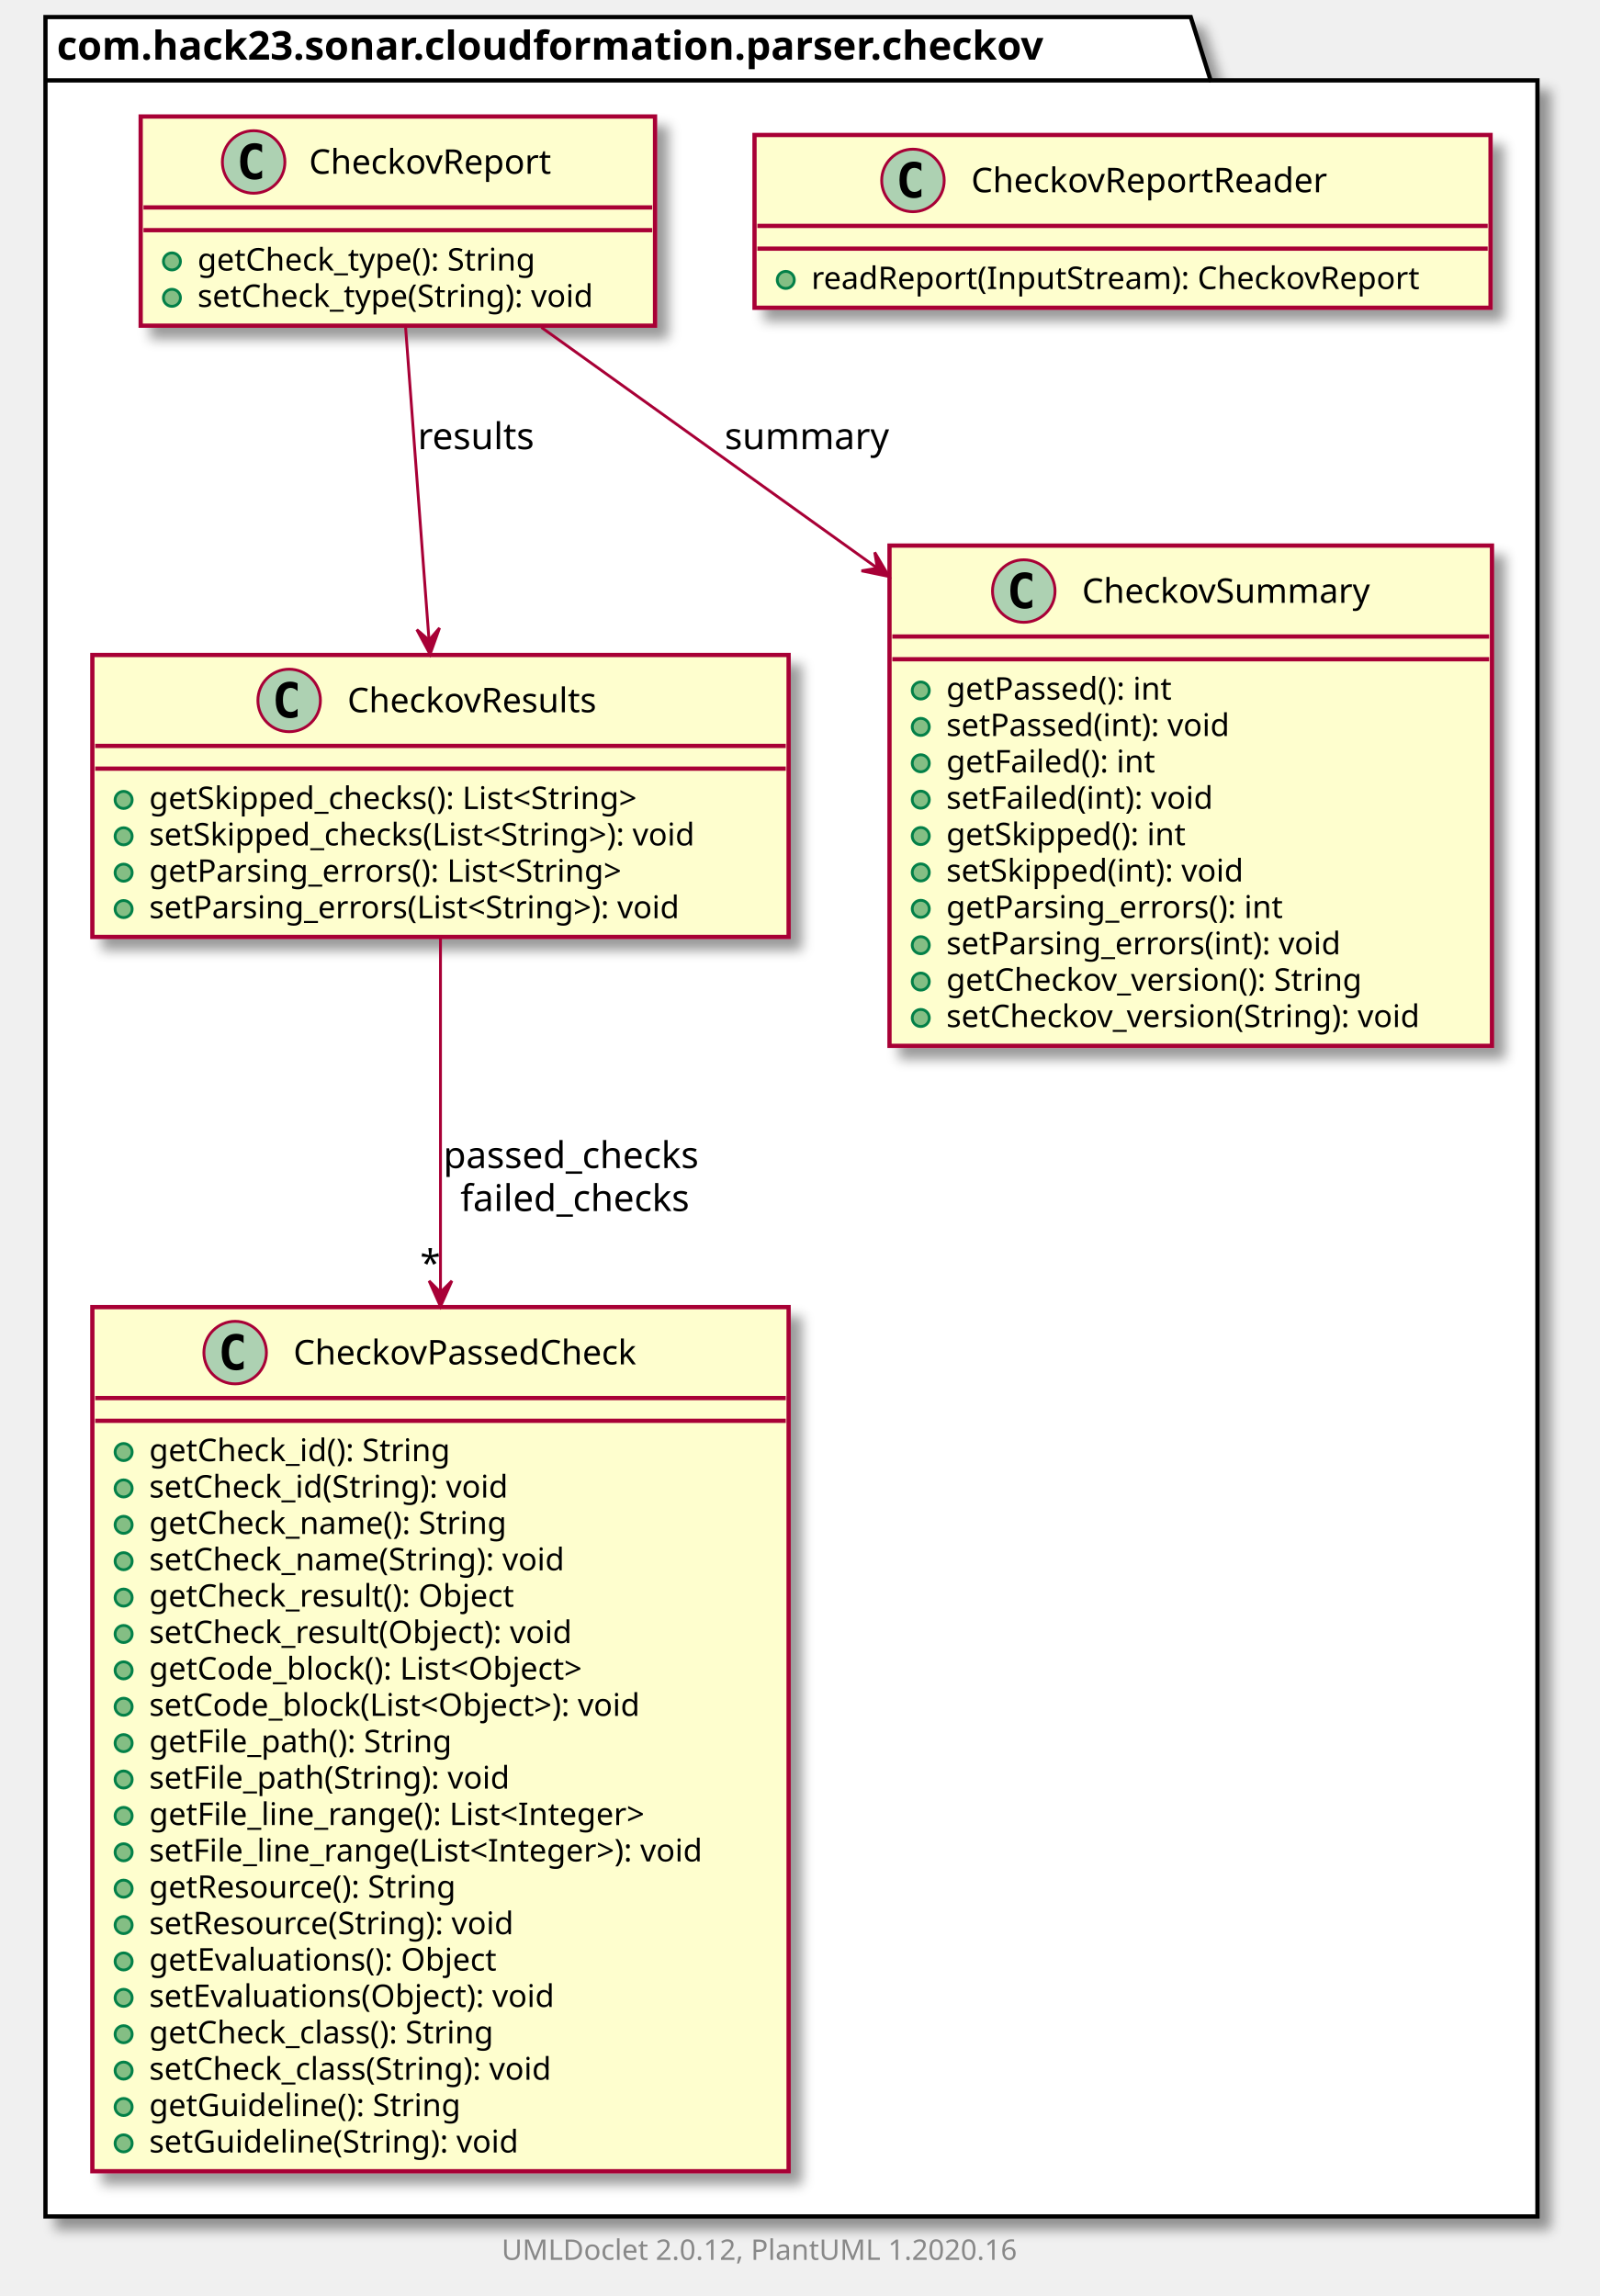
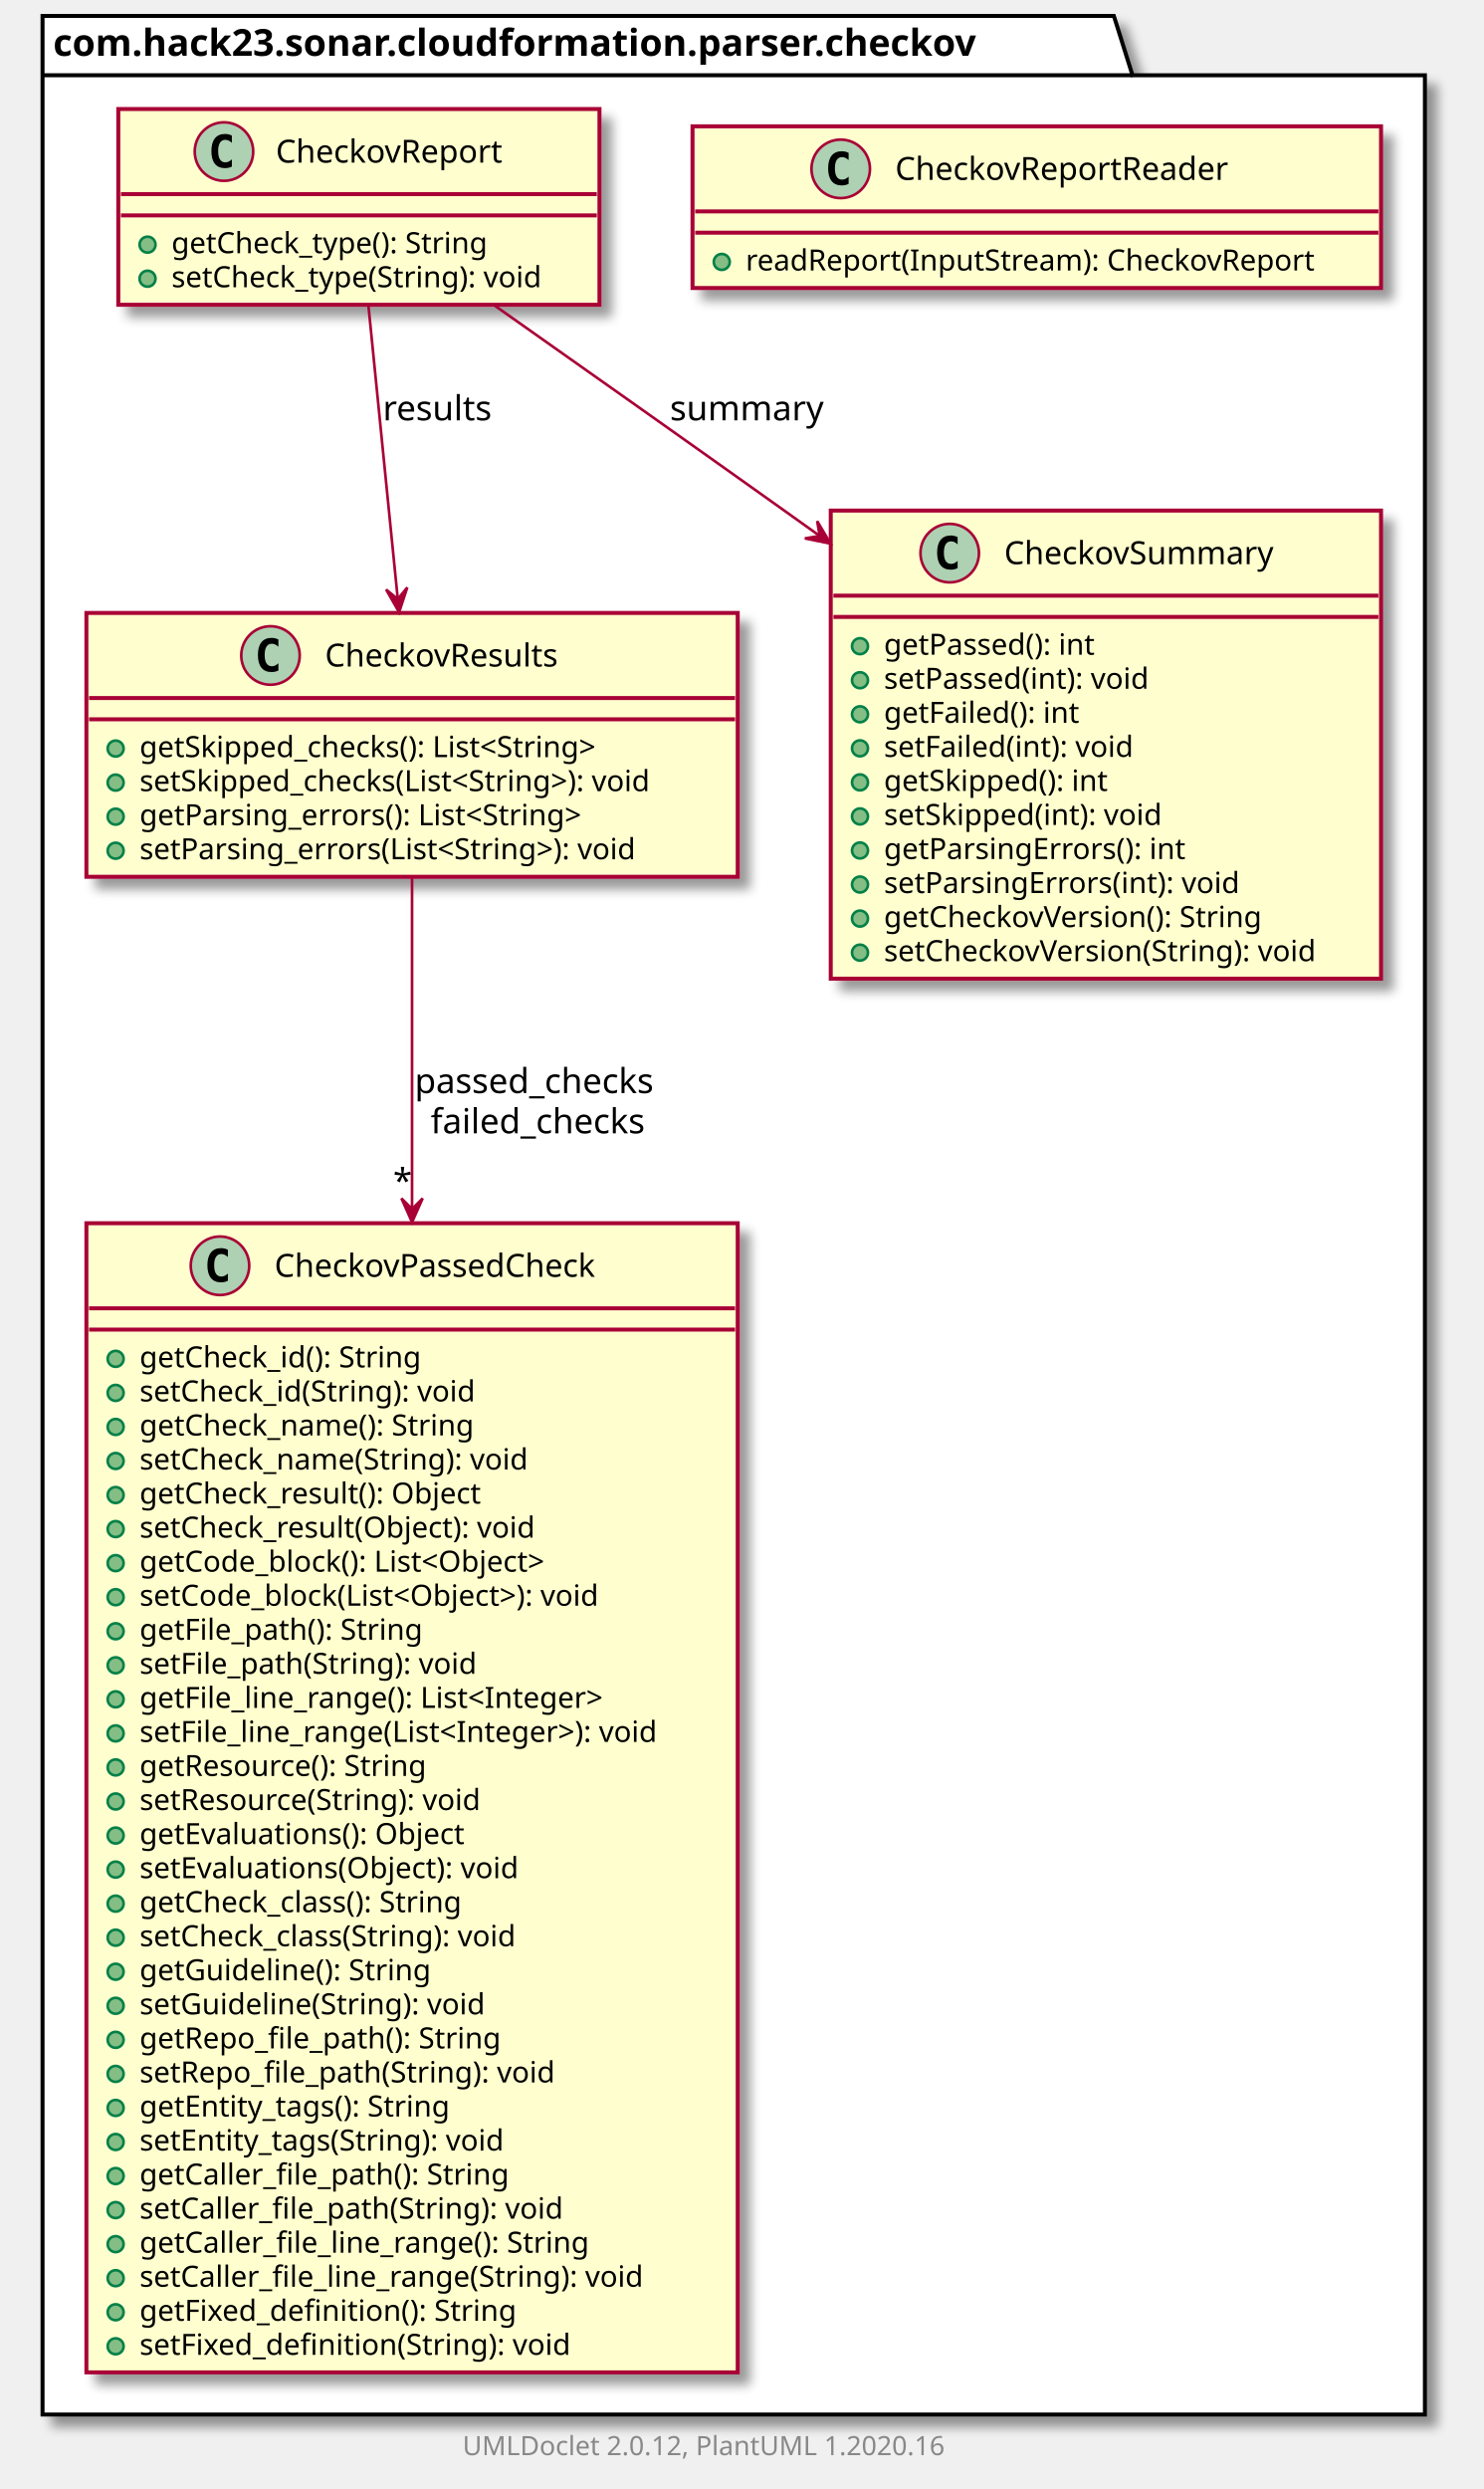
- <svg xmlns="http://www.w3.org/2000/svg" xmlns:xlink="http://www.w3.org/1999/xlink" contentScriptType="application/ecmascript" contentStyleType="text/css" height="808px" preserveAspectRatio="none" style="width:563px;height:808px;" version="1.1" viewBox="0 0 563 808" width="563px" zoomAndPan="magnify">
+ <svg xmlns="http://www.w3.org/2000/svg" xmlns:xlink="http://www.w3.org/1999/xlink" contentScriptType="application/ecmascript" contentStyleType="text/css" height="936px" preserveAspectRatio="none" style="width:558px;height:936px;" version="1.1" viewBox="0 0 558 936" width="558px" zoomAndPan="magnify">
  <defs>
-     <filter height="300%" id="fb157k5ju9llj" width="300%" x="-1" y="-1">
+     <filter height="300%" id="f147oajjcn2xkz" width="300%" x="-1" y="-1">
      <feGaussianBlur result="blurOut" stdDeviation="2.0" />
      <feColorMatrix in="blurOut" result="blurOut2" type="matrix" values="0 0 0 0 0 0 0 0 0 0 0 0 0 0 0 0 0 0 .4 0" />
      <feOffset dx="4.0" dy="4.0" in="blurOut2" result="blurOut3" />
      <feBlend in="SourceGraphic" in2="blurOut3" mode="normal" />
    </filter>
  </defs>
  <g>
-     <polygon fill="#FFFFFF" filter="url(#fb157k5ju9llj)" points="16,6,419,6,426,28.297,541,28.297,541,780,16,780,16,6" style="stroke: #000000; stroke-width: 1.5;" />
+     <polygon fill="#FFFFFF" filter="url(#f147oajjcn2xkz)" points="16,6,419,6,426,28.297,536,28.297,536,908,16,908,16,6" style="stroke: #000000; stroke-width: 1.5;" />
    <line style="stroke: #000000; stroke-width: 1.5;" x1="16" x2="426" y1="28.297" y2="28.297" />
    <text fill="#000000" font-family="sans-serif" font-size="14" font-weight="bold" lengthAdjust="spacingAndGlyphs" textLength="397" x="20" y="20.995">com.hack23.sonar.cloudformation.parser.checkov</text>
    <a href="CheckovReportReader.html" target="_top" title="CheckovReportReader.html" xlink:actuate="onRequest" xlink:href="CheckovReportReader.html" xlink:show="new" xlink:title="CheckovReportReader.html" xlink:type="simple">
-       <rect codeLine="3" fill="#FEFECE" filter="url(#fb157k5ju9llj)" height="60.805" id="com.hack23.sonar.cloudformation.parser.checkov.CheckovReportReader" style="stroke: #A80036; stroke-width: 1.5;" width="259" x="265.5" y="47.5" />
-       <ellipse cx="321.25" cy="63.5" fill="#ADD1B2" rx="11" ry="11" style="stroke: #A80036; stroke-width: 1.0;" />
-       <path d="M324.219,69.141 Q323.641,69.438 323,69.578 Q322.359,69.734 321.656,69.734 Q319.156,69.734 317.828,68.094 Q316.516,66.438 316.516,63.312 Q316.516,60.188 317.828,58.531 Q319.156,56.875 321.656,56.875 Q322.359,56.875 323,57.031 Q323.656,57.188 324.219,57.484 L324.219,60.203 Q323.594,59.625 323,59.359 Q322.406,59.078 321.781,59.078 Q320.438,59.078 319.75,60.156 Q319.062,61.219 319.062,63.312 Q319.062,65.406 319.75,66.484 Q320.438,67.547 321.781,67.547 Q322.406,67.547 323,67.281 Q323.594,67 324.219,66.422 L324.219,69.141 Z " />
-       <text fill="#000000" font-family="sans-serif" font-size="12" lengthAdjust="spacingAndGlyphs" textLength="139" x="341.75" y="67.654">CheckovReportReader</text>
-       <line style="stroke: #A80036; stroke-width: 1.5;" x1="266.5" x2="523.5" y1="79.5" y2="79.5" />
-       <line style="stroke: #A80036; stroke-width: 1.5;" x1="266.5" x2="523.5" y1="87.5" y2="87.5" />
-       <ellipse cx="276.5" cy="98.5" fill="#84BE84" rx="3" ry="3" style="stroke: #038048; stroke-width: 1.0;" />
-       <text fill="#000000" font-family="sans-serif" font-size="11" lengthAdjust="spacingAndGlyphs" textLength="233" x="285.5" y="101.71">readReport(InputStream): CheckovReport</text>
+       <rect codeLine="3" fill="#FEFECE" filter="url(#f147oajjcn2xkz)" height="60.805" id="com.hack23.sonar.cloudformation.parser.checkov.CheckovReportReader" style="stroke: #A80036; stroke-width: 1.5;" width="259" x="260.5" y="47.5" />
+       <ellipse cx="316.25" cy="63.5" fill="#ADD1B2" rx="11" ry="11" style="stroke: #A80036; stroke-width: 1.0;" />
+       <path d="M319.219,69.141 Q318.641,69.438 318,69.578 Q317.359,69.734 316.656,69.734 Q314.156,69.734 312.828,68.094 Q311.516,66.438 311.516,63.312 Q311.516,60.188 312.828,58.531 Q314.156,56.875 316.656,56.875 Q317.359,56.875 318,57.031 Q318.656,57.188 319.219,57.484 L319.219,60.203 Q318.594,59.625 318,59.359 Q317.406,59.078 316.781,59.078 Q315.438,59.078 314.75,60.156 Q314.062,61.219 314.062,63.312 Q314.062,65.406 314.75,66.484 Q315.438,67.547 316.781,67.547 Q317.406,67.547 318,67.281 Q318.594,67 319.219,66.422 L319.219,69.141 Z " />
+       <text fill="#000000" font-family="sans-serif" font-size="12" lengthAdjust="spacingAndGlyphs" textLength="139" x="336.75" y="67.654">CheckovReportReader</text>
+       <line style="stroke: #A80036; stroke-width: 1.5;" x1="261.5" x2="518.5" y1="79.5" y2="79.5" />
+       <line style="stroke: #A80036; stroke-width: 1.5;" x1="261.5" x2="518.5" y1="87.5" y2="87.5" />
+       <ellipse cx="271.5" cy="98.5" fill="#84BE84" rx="3" ry="3" style="stroke: #038048; stroke-width: 1.0;" />
+       <text fill="#000000" font-family="sans-serif" font-size="11" lengthAdjust="spacingAndGlyphs" textLength="233" x="280.5" y="101.71">readReport(InputStream): CheckovReport</text>
    </a>
    <a href="CheckovPassedCheck.html" target="_top" title="CheckovPassedCheck.html" xlink:actuate="onRequest" xlink:href="CheckovPassedCheck.html" xlink:show="new" xlink:title="CheckovPassedCheck.html" xlink:type="simple">
-       <rect codeLine="7" fill="#FEFECE" filter="url(#fb157k5ju9llj)" height="304.094" id="com.hack23.sonar.cloudformation.parser.checkov.CheckovPassedCheck" style="stroke: #A80036; stroke-width: 1.5;" width="245" x="32.5" y="460" />
+       <rect codeLine="7" fill="#FEFECE" filter="url(#f147oajjcn2xkz)" height="432.141" id="com.hack23.sonar.cloudformation.parser.checkov.CheckovPassedCheck" style="stroke: #A80036; stroke-width: 1.5;" width="245" x="32.5" y="460" />
      <ellipse cx="82.75" cy="476" fill="#ADD1B2" rx="11" ry="11" style="stroke: #A80036; stroke-width: 1.0;" />
      <path d="M85.719,481.641 Q85.141,481.938 84.5,482.078 Q83.859,482.234 83.156,482.234 Q80.656,482.234 79.328,480.594 Q78.016,478.938 78.016,475.812 Q78.016,472.688 79.328,471.031 Q80.656,469.375 83.156,469.375 Q83.859,469.375 84.5,469.531 Q85.156,469.688 85.719,469.984 L85.719,472.703 Q85.094,472.125 84.5,471.859 Q83.906,471.578 83.281,471.578 Q81.938,471.578 81.25,472.656 Q80.562,473.719 80.562,475.812 Q80.562,477.906 81.25,478.984 Q81.938,480.047 83.281,480.047 Q83.906,480.047 84.5,479.781 Q85.094,479.5 85.719,478.922 L85.719,481.641 Z " />
      <text fill="#000000" font-family="sans-serif" font-size="12" lengthAdjust="spacingAndGlyphs" textLength="136" x="103.25" y="480.154">CheckovPassedCheck</text>
      <line style="stroke: #A80036; stroke-width: 1.5;" x1="33.5" x2="276.5" y1="492" y2="492" />
      <line style="stroke: #A80036; stroke-width: 1.5;" x1="33.5" x2="276.5" y1="500" y2="500" />
      <ellipse cx="43.5" cy="511" fill="#84BE84" rx="3" ry="3" style="stroke: #038048; stroke-width: 1.0;" />
      <text fill="#000000" font-family="sans-serif" font-size="11" lengthAdjust="spacingAndGlyphs" textLength="118" x="52.5" y="514.21">getCheck_id(): String</text>
      <ellipse cx="43.5" cy="523.805" fill="#84BE84" rx="3" ry="3" style="stroke: #038048; stroke-width: 1.0;" />
      <text fill="#000000" font-family="sans-serif" font-size="11" lengthAdjust="spacingAndGlyphs" textLength="141" x="52.5" y="527.015">setCheck_id(String): void</text>
      <ellipse cx="43.5" cy="536.609" fill="#84BE84" rx="3" ry="3" style="stroke: #038048; stroke-width: 1.0;" />
      <text fill="#000000" font-family="sans-serif" font-size="11" lengthAdjust="spacingAndGlyphs" textLength="140" x="52.5" y="539.82">getCheck_name(): String</text>
      <ellipse cx="43.5" cy="549.414" fill="#84BE84" rx="3" ry="3" style="stroke: #038048; stroke-width: 1.0;" />
      <text fill="#000000" font-family="sans-serif" font-size="11" lengthAdjust="spacingAndGlyphs" textLength="163" x="52.5" y="552.625">setCheck_name(String): void</text>
      <ellipse cx="43.5" cy="562.219" fill="#84BE84" rx="3" ry="3" style="stroke: #038048; stroke-width: 1.0;" />
      <text fill="#000000" font-family="sans-serif" font-size="11" lengthAdjust="spacingAndGlyphs" textLength="143" x="52.5" y="565.429">getCheck_result(): Object</text>
      <ellipse cx="43.5" cy="575.023" fill="#84BE84" rx="3" ry="3" style="stroke: #038048; stroke-width: 1.0;" />
      <text fill="#000000" font-family="sans-serif" font-size="11" lengthAdjust="spacingAndGlyphs" textLength="166" x="52.5" y="578.234">setCheck_result(Object): void</text>
      <ellipse cx="43.5" cy="587.828" fill="#84BE84" rx="3" ry="3" style="stroke: #038048; stroke-width: 1.0;" />
      <text fill="#000000" font-family="sans-serif" font-size="11" lengthAdjust="spacingAndGlyphs" textLength="172" x="52.5" y="591.039">getCode_block(): List&lt;Object&gt;</text>
      <ellipse cx="43.5" cy="600.633" fill="#84BE84" rx="3" ry="3" style="stroke: #038048; stroke-width: 1.0;" />
      <text fill="#000000" font-family="sans-serif" font-size="11" lengthAdjust="spacingAndGlyphs" textLength="195" x="52.5" y="603.843">setCode_block(List&lt;Object&gt;): void</text>
      <ellipse cx="43.5" cy="613.438" fill="#84BE84" rx="3" ry="3" style="stroke: #038048; stroke-width: 1.0;" />
      <text fill="#000000" font-family="sans-serif" font-size="11" lengthAdjust="spacingAndGlyphs" textLength="118" x="52.5" y="616.648">getFile_path(): String</text>
      <ellipse cx="43.5" cy="626.242" fill="#84BE84" rx="3" ry="3" style="stroke: #038048; stroke-width: 1.0;" />
      <text fill="#000000" font-family="sans-serif" font-size="11" lengthAdjust="spacingAndGlyphs" textLength="141" x="52.5" y="629.453">setFile_path(String): void</text>
      <ellipse cx="43.5" cy="639.047" fill="#84BE84" rx="3" ry="3" style="stroke: #038048; stroke-width: 1.0;" />
      <text fill="#000000" font-family="sans-serif" font-size="11" lengthAdjust="spacingAndGlyphs" textLength="196" x="52.5" y="642.257">getFile_line_range(): List&lt;Integer&gt;</text>
      <ellipse cx="43.5" cy="651.852" fill="#84BE84" rx="3" ry="3" style="stroke: #038048; stroke-width: 1.0;" />
      <text fill="#000000" font-family="sans-serif" font-size="11" lengthAdjust="spacingAndGlyphs" textLength="219" x="52.5" y="655.062">setFile_line_range(List&lt;Integer&gt;): void</text>
      <ellipse cx="43.5" cy="664.656" fill="#84BE84" rx="3" ry="3" style="stroke: #038048; stroke-width: 1.0;" />
      <text fill="#000000" font-family="sans-serif" font-size="11" lengthAdjust="spacingAndGlyphs" textLength="121" x="52.5" y="667.867">getResource(): String</text>
      <ellipse cx="43.5" cy="677.461" fill="#84BE84" rx="3" ry="3" style="stroke: #038048; stroke-width: 1.0;" />
      <text fill="#000000" font-family="sans-serif" font-size="11" lengthAdjust="spacingAndGlyphs" textLength="144" x="52.5" y="680.671">setResource(String): void</text>
      <ellipse cx="43.5" cy="690.266" fill="#84BE84" rx="3" ry="3" style="stroke: #038048; stroke-width: 1.0;" />
      <text fill="#000000" font-family="sans-serif" font-size="11" lengthAdjust="spacingAndGlyphs" textLength="135" x="52.5" y="693.476">getEvaluations(): Object</text>
      <ellipse cx="43.5" cy="703.07" fill="#84BE84" rx="3" ry="3" style="stroke: #038048; stroke-width: 1.0;" />
      <text fill="#000000" font-family="sans-serif" font-size="11" lengthAdjust="spacingAndGlyphs" textLength="158" x="52.5" y="706.281">setEvaluations(Object): void</text>
      <ellipse cx="43.5" cy="715.875" fill="#84BE84" rx="3" ry="3" style="stroke: #038048; stroke-width: 1.0;" />
      <text fill="#000000" font-family="sans-serif" font-size="11" lengthAdjust="spacingAndGlyphs" textLength="138" x="52.5" y="719.085">getCheck_class(): String</text>
      <ellipse cx="43.5" cy="728.68" fill="#84BE84" rx="3" ry="3" style="stroke: #038048; stroke-width: 1.0;" />
      <text fill="#000000" font-family="sans-serif" font-size="11" lengthAdjust="spacingAndGlyphs" textLength="161" x="52.5" y="731.89">setCheck_class(String): void</text>
      <ellipse cx="43.5" cy="741.484" fill="#84BE84" rx="3" ry="3" style="stroke: #038048; stroke-width: 1.0;" />
      <text fill="#000000" font-family="sans-serif" font-size="11" lengthAdjust="spacingAndGlyphs" textLength="121" x="52.5" y="744.695">getGuideline(): String</text>
      <ellipse cx="43.5" cy="754.289" fill="#84BE84" rx="3" ry="3" style="stroke: #038048; stroke-width: 1.0;" />
      <text fill="#000000" font-family="sans-serif" font-size="11" lengthAdjust="spacingAndGlyphs" textLength="144" x="52.5" y="757.5">setGuideline(String): void</text>
+       <ellipse cx="43.5" cy="767.094" fill="#84BE84" rx="3" ry="3" style="stroke: #038048; stroke-width: 1.0;" />
+       <text fill="#000000" font-family="sans-serif" font-size="11" lengthAdjust="spacingAndGlyphs" textLength="150" x="52.5" y="770.304">getRepo_file_path(): String</text>
+       <ellipse cx="43.5" cy="779.898" fill="#84BE84" rx="3" ry="3" style="stroke: #038048; stroke-width: 1.0;" />
+       <text fill="#000000" font-family="sans-serif" font-size="11" lengthAdjust="spacingAndGlyphs" textLength="173" x="52.5" y="783.109">setRepo_file_path(String): void</text>
+       <ellipse cx="43.5" cy="792.703" fill="#84BE84" rx="3" ry="3" style="stroke: #038048; stroke-width: 1.0;" />
+       <text fill="#000000" font-family="sans-serif" font-size="11" lengthAdjust="spacingAndGlyphs" textLength="130" x="52.5" y="795.914">getEntity_tags(): String</text>
+       <ellipse cx="43.5" cy="805.508" fill="#84BE84" rx="3" ry="3" style="stroke: #038048; stroke-width: 1.0;" />
+       <text fill="#000000" font-family="sans-serif" font-size="11" lengthAdjust="spacingAndGlyphs" textLength="153" x="52.5" y="808.718">setEntity_tags(String): void</text>
+       <ellipse cx="43.5" cy="818.312" fill="#84BE84" rx="3" ry="3" style="stroke: #038048; stroke-width: 1.0;" />
+       <text fill="#000000" font-family="sans-serif" font-size="11" lengthAdjust="spacingAndGlyphs" textLength="155" x="52.5" y="821.523">getCaller_file_path(): String</text>
+       <ellipse cx="43.5" cy="831.117" fill="#84BE84" rx="3" ry="3" style="stroke: #038048; stroke-width: 1.0;" />
+       <text fill="#000000" font-family="sans-serif" font-size="11" lengthAdjust="spacingAndGlyphs" textLength="178" x="52.5" y="834.328">setCaller_file_path(String): void</text>
+       <ellipse cx="43.5" cy="843.922" fill="#84BE84" rx="3" ry="3" style="stroke: #038048; stroke-width: 1.0;" />
+       <text fill="#000000" font-family="sans-serif" font-size="11" lengthAdjust="spacingAndGlyphs" textLength="189" x="52.5" y="847.132">getCaller_file_line_range(): String</text>
+       <ellipse cx="43.5" cy="856.727" fill="#84BE84" rx="3" ry="3" style="stroke: #038048; stroke-width: 1.0;" />
+       <text fill="#000000" font-family="sans-serif" font-size="11" lengthAdjust="spacingAndGlyphs" textLength="212" x="52.5" y="859.937">setCaller_file_line_range(String): void</text>
+       <ellipse cx="43.5" cy="869.531" fill="#84BE84" rx="3" ry="3" style="stroke: #038048; stroke-width: 1.0;" />
+       <text fill="#000000" font-family="sans-serif" font-size="11" lengthAdjust="spacingAndGlyphs" textLength="155" x="52.5" y="872.742">getFixed_definition(): String</text>
+       <ellipse cx="43.5" cy="882.336" fill="#84BE84" rx="3" ry="3" style="stroke: #038048; stroke-width: 1.0;" />
+       <text fill="#000000" font-family="sans-serif" font-size="11" lengthAdjust="spacingAndGlyphs" textLength="178" x="52.5" y="885.546">setFixed_definition(String): void</text>
    </a>
    <a href="CheckovResults.html" target="_top" title="CheckovResults.html" xlink:actuate="onRequest" xlink:href="CheckovResults.html" xlink:show="new" xlink:title="CheckovResults.html" xlink:type="simple">
-       <rect codeLine="30" fill="#FEFECE" filter="url(#fb157k5ju9llj)" height="99.219" id="com.hack23.sonar.cloudformation.parser.checkov.CheckovResults" style="stroke: #A80036; stroke-width: 1.5;" width="245" x="32.5" y="230.5" />
+       <rect codeLine="40" fill="#FEFECE" filter="url(#f147oajjcn2xkz)" height="99.219" id="com.hack23.sonar.cloudformation.parser.checkov.CheckovResults" style="stroke: #A80036; stroke-width: 1.5;" width="245" x="32.5" y="230.5" />
      <ellipse cx="101.75" cy="246.5" fill="#ADD1B2" rx="11" ry="11" style="stroke: #A80036; stroke-width: 1.0;" />
      <path d="M104.719,252.141 Q104.141,252.438 103.5,252.578 Q102.859,252.734 102.156,252.734 Q99.656,252.734 98.328,251.094 Q97.016,249.438 97.016,246.312 Q97.016,243.188 98.328,241.531 Q99.656,239.875 102.156,239.875 Q102.859,239.875 103.5,240.031 Q104.156,240.188 104.719,240.484 L104.719,243.203 Q104.094,242.625 103.5,242.359 Q102.906,242.078 102.281,242.078 Q100.938,242.078 100.25,243.156 Q99.562,244.219 99.562,246.312 Q99.562,248.406 100.25,249.484 Q100.938,250.547 102.281,250.547 Q102.906,250.547 103.5,250.281 Q104.094,250 104.719,249.422 L104.719,252.141 Z " />
      <text fill="#000000" font-family="sans-serif" font-size="12" lengthAdjust="spacingAndGlyphs" textLength="98" x="122.25" y="250.654">CheckovResults</text>
      <line style="stroke: #A80036; stroke-width: 1.5;" x1="33.5" x2="276.5" y1="262.5" y2="262.5" />
      <line style="stroke: #A80036; stroke-width: 1.5;" x1="33.5" x2="276.5" y1="270.5" y2="270.5" />
      <ellipse cx="43.5" cy="281.5" fill="#84BE84" rx="3" ry="3" style="stroke: #038048; stroke-width: 1.0;" />
      <text fill="#000000" font-family="sans-serif" font-size="11" lengthAdjust="spacingAndGlyphs" textLength="196" x="52.5" y="284.71">getSkipped_checks(): List&lt;String&gt;</text>
      <ellipse cx="43.5" cy="294.305" fill="#84BE84" rx="3" ry="3" style="stroke: #038048; stroke-width: 1.0;" />
      <text fill="#000000" font-family="sans-serif" font-size="11" lengthAdjust="spacingAndGlyphs" textLength="219" x="52.5" y="297.515">setSkipped_checks(List&lt;String&gt;): void</text>
      <ellipse cx="43.5" cy="307.109" fill="#84BE84" rx="3" ry="3" style="stroke: #038048; stroke-width: 1.0;" />
      <text fill="#000000" font-family="sans-serif" font-size="11" lengthAdjust="spacingAndGlyphs" textLength="191" x="52.5" y="310.32">getParsing_errors(): List&lt;String&gt;</text>
      <ellipse cx="43.5" cy="319.914" fill="#84BE84" rx="3" ry="3" style="stroke: #038048; stroke-width: 1.0;" />
      <text fill="#000000" font-family="sans-serif" font-size="11" lengthAdjust="spacingAndGlyphs" textLength="214" x="52.5" y="323.125">setParsing_errors(List&lt;String&gt;): void</text>
    </a>
    <a href="CheckovSummary.html" target="_top" title="CheckovSummary.html" xlink:actuate="onRequest" xlink:href="CheckovSummary.html" xlink:show="new" xlink:title="CheckovSummary.html" xlink:type="simple">
-       <rect codeLine="37" fill="#FEFECE" filter="url(#fb157k5ju9llj)" height="176.047" id="com.hack23.sonar.cloudformation.parser.checkov.CheckovSummary" style="stroke: #A80036; stroke-width: 1.5;" width="212" x="313" y="192" />
-       <ellipse cx="360.25" cy="208" fill="#ADD1B2" rx="11" ry="11" style="stroke: #A80036; stroke-width: 1.0;" />
-       <path d="M363.219,213.641 Q362.641,213.938 362,214.078 Q361.359,214.234 360.656,214.234 Q358.156,214.234 356.828,212.594 Q355.516,210.938 355.516,207.812 Q355.516,204.688 356.828,203.031 Q358.156,201.375 360.656,201.375 Q361.359,201.375 362,201.531 Q362.656,201.688 363.219,201.984 L363.219,204.703 Q362.594,204.125 362,203.859 Q361.406,203.578 360.781,203.578 Q359.438,203.578 358.75,204.656 Q358.062,205.719 358.062,207.812 Q358.062,209.906 358.75,210.984 Q359.438,212.047 360.781,212.047 Q361.406,212.047 362,211.781 Q362.594,211.5 363.219,210.922 L363.219,213.641 Z " />
-       <text fill="#000000" font-family="sans-serif" font-size="12" lengthAdjust="spacingAndGlyphs" textLength="109" x="380.75" y="212.154">CheckovSummary</text>
-       <line style="stroke: #A80036; stroke-width: 1.5;" x1="314" x2="524" y1="224" y2="224" />
-       <line style="stroke: #A80036; stroke-width: 1.5;" x1="314" x2="524" y1="232" y2="232" />
-       <ellipse cx="324" cy="243" fill="#84BE84" rx="3" ry="3" style="stroke: #038048; stroke-width: 1.0;" />
-       <text fill="#000000" font-family="sans-serif" font-size="11" lengthAdjust="spacingAndGlyphs" textLength="90" x="333" y="246.21">getPassed(): int</text>
-       <ellipse cx="324" cy="255.805" fill="#84BE84" rx="3" ry="3" style="stroke: #038048; stroke-width: 1.0;" />
-       <text fill="#000000" font-family="sans-serif" font-size="11" lengthAdjust="spacingAndGlyphs" textLength="113" x="333" y="259.015">setPassed(int): void</text>
-       <ellipse cx="324" cy="268.609" fill="#84BE84" rx="3" ry="3" style="stroke: #038048; stroke-width: 1.0;" />
-       <text fill="#000000" font-family="sans-serif" font-size="11" lengthAdjust="spacingAndGlyphs" textLength="81" x="333" y="271.82">getFailed(): int</text>
-       <ellipse cx="324" cy="281.414" fill="#84BE84" rx="3" ry="3" style="stroke: #038048; stroke-width: 1.0;" />
-       <text fill="#000000" font-family="sans-serif" font-size="11" lengthAdjust="spacingAndGlyphs" textLength="104" x="333" y="284.625">setFailed(int): void</text>
-       <ellipse cx="324" cy="294.219" fill="#84BE84" rx="3" ry="3" style="stroke: #038048; stroke-width: 1.0;" />
-       <text fill="#000000" font-family="sans-serif" font-size="11" lengthAdjust="spacingAndGlyphs" textLength="93" x="333" y="297.429">getSkipped(): int</text>
-       <ellipse cx="324" cy="307.023" fill="#84BE84" rx="3" ry="3" style="stroke: #038048; stroke-width: 1.0;" />
-       <text fill="#000000" font-family="sans-serif" font-size="11" lengthAdjust="spacingAndGlyphs" textLength="116" x="333" y="310.234">setSkipped(int): void</text>
-       <ellipse cx="324" cy="319.828" fill="#84BE84" rx="3" ry="3" style="stroke: #038048; stroke-width: 1.0;" />
-       <text fill="#000000" font-family="sans-serif" font-size="11" lengthAdjust="spacingAndGlyphs" textLength="133" x="333" y="323.039">getParsing_errors(): int</text>
-       <ellipse cx="324" cy="332.633" fill="#84BE84" rx="3" ry="3" style="stroke: #038048; stroke-width: 1.0;" />
-       <text fill="#000000" font-family="sans-serif" font-size="11" lengthAdjust="spacingAndGlyphs" textLength="156" x="333" y="335.843">setParsing_errors(int): void</text>
-       <ellipse cx="324" cy="345.438" fill="#84BE84" rx="3" ry="3" style="stroke: #038048; stroke-width: 1.0;" />
-       <text fill="#000000" font-family="sans-serif" font-size="11" lengthAdjust="spacingAndGlyphs" textLength="163" x="333" y="348.648">getCheckov_version(): String</text>
-       <ellipse cx="324" cy="358.242" fill="#84BE84" rx="3" ry="3" style="stroke: #038048; stroke-width: 1.0;" />
-       <text fill="#000000" font-family="sans-serif" font-size="11" lengthAdjust="spacingAndGlyphs" textLength="186" x="333" y="361.453">setCheckov_version(String): void</text>
+       <rect codeLine="47" fill="#FEFECE" filter="url(#f147oajjcn2xkz)" height="176.047" id="com.hack23.sonar.cloudformation.parser.checkov.CheckovSummary" style="stroke: #A80036; stroke-width: 1.5;" width="207" x="312.5" y="192" />
+       <ellipse cx="357.25" cy="208" fill="#ADD1B2" rx="11" ry="11" style="stroke: #A80036; stroke-width: 1.0;" />
+       <path d="M360.219,213.641 Q359.641,213.938 359,214.078 Q358.359,214.234 357.656,214.234 Q355.156,214.234 353.828,212.594 Q352.516,210.938 352.516,207.812 Q352.516,204.688 353.828,203.031 Q355.156,201.375 357.656,201.375 Q358.359,201.375 359,201.531 Q359.656,201.688 360.219,201.984 L360.219,204.703 Q359.594,204.125 359,203.859 Q358.406,203.578 357.781,203.578 Q356.438,203.578 355.75,204.656 Q355.062,205.719 355.062,207.812 Q355.062,209.906 355.75,210.984 Q356.438,212.047 357.781,212.047 Q358.406,212.047 359,211.781 Q359.594,211.5 360.219,210.922 L360.219,213.641 Z " />
+       <text fill="#000000" font-family="sans-serif" font-size="12" lengthAdjust="spacingAndGlyphs" textLength="109" x="377.75" y="212.154">CheckovSummary</text>
+       <line style="stroke: #A80036; stroke-width: 1.5;" x1="313.5" x2="518.5" y1="224" y2="224" />
+       <line style="stroke: #A80036; stroke-width: 1.5;" x1="313.5" x2="518.5" y1="232" y2="232" />
+       <ellipse cx="323.5" cy="243" fill="#84BE84" rx="3" ry="3" style="stroke: #038048; stroke-width: 1.0;" />
+       <text fill="#000000" font-family="sans-serif" font-size="11" lengthAdjust="spacingAndGlyphs" textLength="90" x="332.5" y="246.21">getPassed(): int</text>
+       <ellipse cx="323.5" cy="255.805" fill="#84BE84" rx="3" ry="3" style="stroke: #038048; stroke-width: 1.0;" />
+       <text fill="#000000" font-family="sans-serif" font-size="11" lengthAdjust="spacingAndGlyphs" textLength="113" x="332.5" y="259.015">setPassed(int): void</text>
+       <ellipse cx="323.5" cy="268.609" fill="#84BE84" rx="3" ry="3" style="stroke: #038048; stroke-width: 1.0;" />
+       <text fill="#000000" font-family="sans-serif" font-size="11" lengthAdjust="spacingAndGlyphs" textLength="81" x="332.5" y="271.82">getFailed(): int</text>
+       <ellipse cx="323.5" cy="281.414" fill="#84BE84" rx="3" ry="3" style="stroke: #038048; stroke-width: 1.0;" />
+       <text fill="#000000" font-family="sans-serif" font-size="11" lengthAdjust="spacingAndGlyphs" textLength="104" x="332.5" y="284.625">setFailed(int): void</text>
+       <ellipse cx="323.5" cy="294.219" fill="#84BE84" rx="3" ry="3" style="stroke: #038048; stroke-width: 1.0;" />
+       <text fill="#000000" font-family="sans-serif" font-size="11" lengthAdjust="spacingAndGlyphs" textLength="93" x="332.5" y="297.429">getSkipped(): int</text>
+       <ellipse cx="323.5" cy="307.023" fill="#84BE84" rx="3" ry="3" style="stroke: #038048; stroke-width: 1.0;" />
+       <text fill="#000000" font-family="sans-serif" font-size="11" lengthAdjust="spacingAndGlyphs" textLength="116" x="332.5" y="310.234">setSkipped(int): void</text>
+       <ellipse cx="323.5" cy="319.828" fill="#84BE84" rx="3" ry="3" style="stroke: #038048; stroke-width: 1.0;" />
+       <text fill="#000000" font-family="sans-serif" font-size="11" lengthAdjust="spacingAndGlyphs" textLength="127" x="332.5" y="323.039">getParsingErrors(): int</text>
+       <ellipse cx="323.5" cy="332.633" fill="#84BE84" rx="3" ry="3" style="stroke: #038048; stroke-width: 1.0;" />
+       <text fill="#000000" font-family="sans-serif" font-size="11" lengthAdjust="spacingAndGlyphs" textLength="150" x="332.5" y="335.843">setParsingErrors(int): void</text>
+       <ellipse cx="323.5" cy="345.438" fill="#84BE84" rx="3" ry="3" style="stroke: #038048; stroke-width: 1.0;" />
+       <text fill="#000000" font-family="sans-serif" font-size="11" lengthAdjust="spacingAndGlyphs" textLength="158" x="332.5" y="348.648">getCheckovVersion(): String</text>
+       <ellipse cx="323.5" cy="358.242" fill="#84BE84" rx="3" ry="3" style="stroke: #038048; stroke-width: 1.0;" />
+       <text fill="#000000" font-family="sans-serif" font-size="11" lengthAdjust="spacingAndGlyphs" textLength="181" x="332.5" y="361.453">setCheckovVersion(String): void</text>
    </a>
    <a href="CheckovReport.html" target="_top" title="CheckovReport.html" xlink:actuate="onRequest" xlink:href="CheckovReport.html" xlink:show="new" xlink:title="CheckovReport.html" xlink:type="simple">
-       <rect codeLine="50" fill="#FEFECE" filter="url(#fb157k5ju9llj)" height="73.609" id="com.hack23.sonar.cloudformation.parser.checkov.CheckovReport" style="stroke: #A80036; stroke-width: 1.5;" width="181" x="49.5" y="41" />
-       <ellipse cx="89.25" cy="57" fill="#ADD1B2" rx="11" ry="11" style="stroke: #A80036; stroke-width: 1.0;" />
-       <path d="M92.219,62.641 Q91.641,62.938 91,63.078 Q90.359,63.234 89.656,63.234 Q87.156,63.234 85.828,61.594 Q84.516,59.938 84.516,56.812 Q84.516,53.688 85.828,52.031 Q87.156,50.375 89.656,50.375 Q90.359,50.375 91,50.531 Q91.656,50.688 92.219,50.984 L92.219,53.703 Q91.594,53.125 91,52.859 Q90.406,52.578 89.781,52.578 Q88.438,52.578 87.75,53.656 Q87.062,54.719 87.062,56.812 Q87.062,58.906 87.75,59.984 Q88.438,61.047 89.781,61.047 Q90.406,61.047 91,60.781 Q91.594,60.5 92.219,59.922 L92.219,62.641 Z " />
-       <text fill="#000000" font-family="sans-serif" font-size="12" lengthAdjust="spacingAndGlyphs" textLength="94" x="108.75" y="61.154">CheckovReport</text>
-       <line style="stroke: #A80036; stroke-width: 1.5;" x1="50.5" x2="229.5" y1="73" y2="73" />
-       <line style="stroke: #A80036; stroke-width: 1.5;" x1="50.5" x2="229.5" y1="81" y2="81" />
-       <ellipse cx="60.5" cy="92" fill="#84BE84" rx="3" ry="3" style="stroke: #038048; stroke-width: 1.0;" />
-       <text fill="#000000" font-family="sans-serif" font-size="11" lengthAdjust="spacingAndGlyphs" textLength="132" x="69.5" y="95.21">getCheck_type(): String</text>
-       <ellipse cx="60.5" cy="104.805" fill="#84BE84" rx="3" ry="3" style="stroke: #038048; stroke-width: 1.0;" />
-       <text fill="#000000" font-family="sans-serif" font-size="11" lengthAdjust="spacingAndGlyphs" textLength="155" x="69.5" y="108.015">setCheck_type(String): void</text>
+       <rect codeLine="60" fill="#FEFECE" filter="url(#f147oajjcn2xkz)" height="73.609" id="com.hack23.sonar.cloudformation.parser.checkov.CheckovReport" style="stroke: #A80036; stroke-width: 1.5;" width="181" x="44.5" y="41" />
+       <ellipse cx="84.25" cy="57" fill="#ADD1B2" rx="11" ry="11" style="stroke: #A80036; stroke-width: 1.0;" />
+       <path d="M87.219,62.641 Q86.641,62.938 86,63.078 Q85.359,63.234 84.656,63.234 Q82.156,63.234 80.828,61.594 Q79.516,59.938 79.516,56.812 Q79.516,53.688 80.828,52.031 Q82.156,50.375 84.656,50.375 Q85.359,50.375 86,50.531 Q86.656,50.688 87.219,50.984 L87.219,53.703 Q86.594,53.125 86,52.859 Q85.406,52.578 84.781,52.578 Q83.438,52.578 82.75,53.656 Q82.062,54.719 82.062,56.812 Q82.062,58.906 82.75,59.984 Q83.438,61.047 84.781,61.047 Q85.406,61.047 86,60.781 Q86.594,60.5 87.219,59.922 L87.219,62.641 Z " />
+       <text fill="#000000" font-family="sans-serif" font-size="12" lengthAdjust="spacingAndGlyphs" textLength="94" x="103.75" y="61.154">CheckovReport</text>
+       <line style="stroke: #A80036; stroke-width: 1.5;" x1="45.5" x2="224.5" y1="73" y2="73" />
+       <line style="stroke: #A80036; stroke-width: 1.5;" x1="45.5" x2="224.5" y1="81" y2="81" />
+       <ellipse cx="55.5" cy="92" fill="#84BE84" rx="3" ry="3" style="stroke: #038048; stroke-width: 1.0;" />
+       <text fill="#000000" font-family="sans-serif" font-size="11" lengthAdjust="spacingAndGlyphs" textLength="132" x="64.5" y="95.21">getCheck_type(): String</text>
+       <ellipse cx="55.5" cy="104.805" fill="#84BE84" rx="3" ry="3" style="stroke: #038048; stroke-width: 1.0;" />
+       <text fill="#000000" font-family="sans-serif" font-size="11" lengthAdjust="spacingAndGlyphs" textLength="155" x="64.5" y="108.015">setCheck_type(String): void</text>
    </a>
-     <path codeLine="55" d="M155,329.69 C155,363.01 155,409.2 155,454.53 " fill="none" id="com.hack23.sonar.cloudformation.parser.checkov.CheckovResults-to-com.hack23.sonar.cloudformation.parser.checkov.CheckovPassedCheck" style="stroke: #A80036; stroke-width: 1.0;" />
-     <polygon fill="#A80036" points="155,459.77,159,450.77,155,454.77,151,450.77,155,459.77" style="stroke: #A80036; stroke-width: 1.0;" />
+     <path codeLine="65" d="M155,329.71 C155,362.19 155,407.43 155,454.49 " fill="none" id="com.hack23.sonar.cloudformation.parser.checkov.CheckovResults-to-com.hack23.sonar.cloudformation.parser.checkov.CheckovPassedCheck" style="stroke: #A80036; stroke-width: 1.0;" />
+     <polygon fill="#A80036" points="155,459.64,159,450.64,155,454.64,151,450.64,155,459.64" style="stroke: #A80036; stroke-width: 1.0;" />
    <text fill="#000000" font-family="sans-serif" font-size="13" lengthAdjust="spacingAndGlyphs" textLength="97" x="156" y="411.067">passed_checks</text>
    <text fill="#000000" font-family="sans-serif" font-size="13" lengthAdjust="spacingAndGlyphs" textLength="85" x="162" y="426.2">failed_checks</text>
-     <text fill="#000000" font-family="sans-serif" font-size="13" lengthAdjust="spacingAndGlyphs" textLength="7" x="147.831" y="449.101">*</text>
-     <path codeLine="56" d="M190.52,115.22 C223.4,138.79 267.6,170.47 308.36,199.68 " fill="none" id="com.hack23.sonar.cloudformation.parser.checkov.CheckovReport-to-com.hack23.sonar.cloudformation.parser.checkov.CheckovSummary" style="stroke: #A80036; stroke-width: 1.0;" />
-     <polygon fill="#A80036" points="312.8,202.87,307.81,194.379,308.734,199.96,303.153,200.884,312.8,202.87" style="stroke: #A80036; stroke-width: 1.0;" />
-     <text fill="#000000" font-family="sans-serif" font-size="13" lengthAdjust="spacingAndGlyphs" textLength="61" x="255" y="158.067">summary</text>
-     <path codeLine="57" d="M142.72,115.22 C145.02,145.9 148.35,190.34 150.96,225.19 " fill="none" id="com.hack23.sonar.cloudformation.parser.checkov.CheckovReport-to-com.hack23.sonar.cloudformation.parser.checkov.CheckovResults" style="stroke: #A80036; stroke-width: 1.0;" />
-     <polygon fill="#A80036" points="151.34,230.26,154.66,220.988,150.969,225.274,146.682,221.582,151.34,230.26" style="stroke: #A80036; stroke-width: 1.0;" />
-     <text fill="#000000" font-family="sans-serif" font-size="13" lengthAdjust="spacingAndGlyphs" textLength="43" x="147" y="158.067">results</text>
-     <text fill="#888888" font-family="sans-serif" font-size="10" lengthAdjust="spacingAndGlyphs" textLength="192" x="176.5" y="795.282">UMLDoclet 2.0.12, PlantUML 1.2020.16</text>
+     <text fill="#000000" font-family="sans-serif" font-size="13" lengthAdjust="spacingAndGlyphs" textLength="7" x="147.874" y="448.662">*</text>
+     <path codeLine="66" d="M186.24,115.02 C217.67,137.16 258.72,166.15 295,192 C299.36,195.1 303.8,198.27 308.28,201.48 " fill="none" id="com.hack23.sonar.cloudformation.parser.checkov.CheckovReport-to-com.hack23.sonar.cloudformation.parser.checkov.CheckovSummary" style="stroke: #A80036; stroke-width: 1.0;" />
+     <polygon fill="#A80036" points="312.41,204.43,307.4,195.951,308.337,201.529,302.759,202.467,312.41,204.43" style="stroke: #A80036; stroke-width: 1.0;" />
+     <text fill="#000000" font-family="sans-serif" font-size="13" lengthAdjust="spacingAndGlyphs" textLength="61" x="252" y="158.067">summary</text>
+     <path codeLine="67" d="M138.62,115.22 C141.69,145.9 146.13,190.34 149.62,225.19 " fill="none" id="com.hack23.sonar.cloudformation.parser.checkov.CheckovReport-to-com.hack23.sonar.cloudformation.parser.checkov.CheckovResults" style="stroke: #A80036; stroke-width: 1.0;" />
+     <polygon fill="#A80036" points="150.13,230.26,153.209,220.905,149.63,225.285,145.249,221.706,150.13,230.26" style="stroke: #A80036; stroke-width: 1.0;" />
+     <text fill="#000000" font-family="sans-serif" font-size="13" lengthAdjust="spacingAndGlyphs" textLength="43" x="144" y="158.067">results</text>
+     <text fill="#888888" font-family="sans-serif" font-size="10" lengthAdjust="spacingAndGlyphs" textLength="192" x="174" y="923.282">UMLDoclet 2.0.12, PlantUML 1.2020.16</text>
  </g>
</svg>
